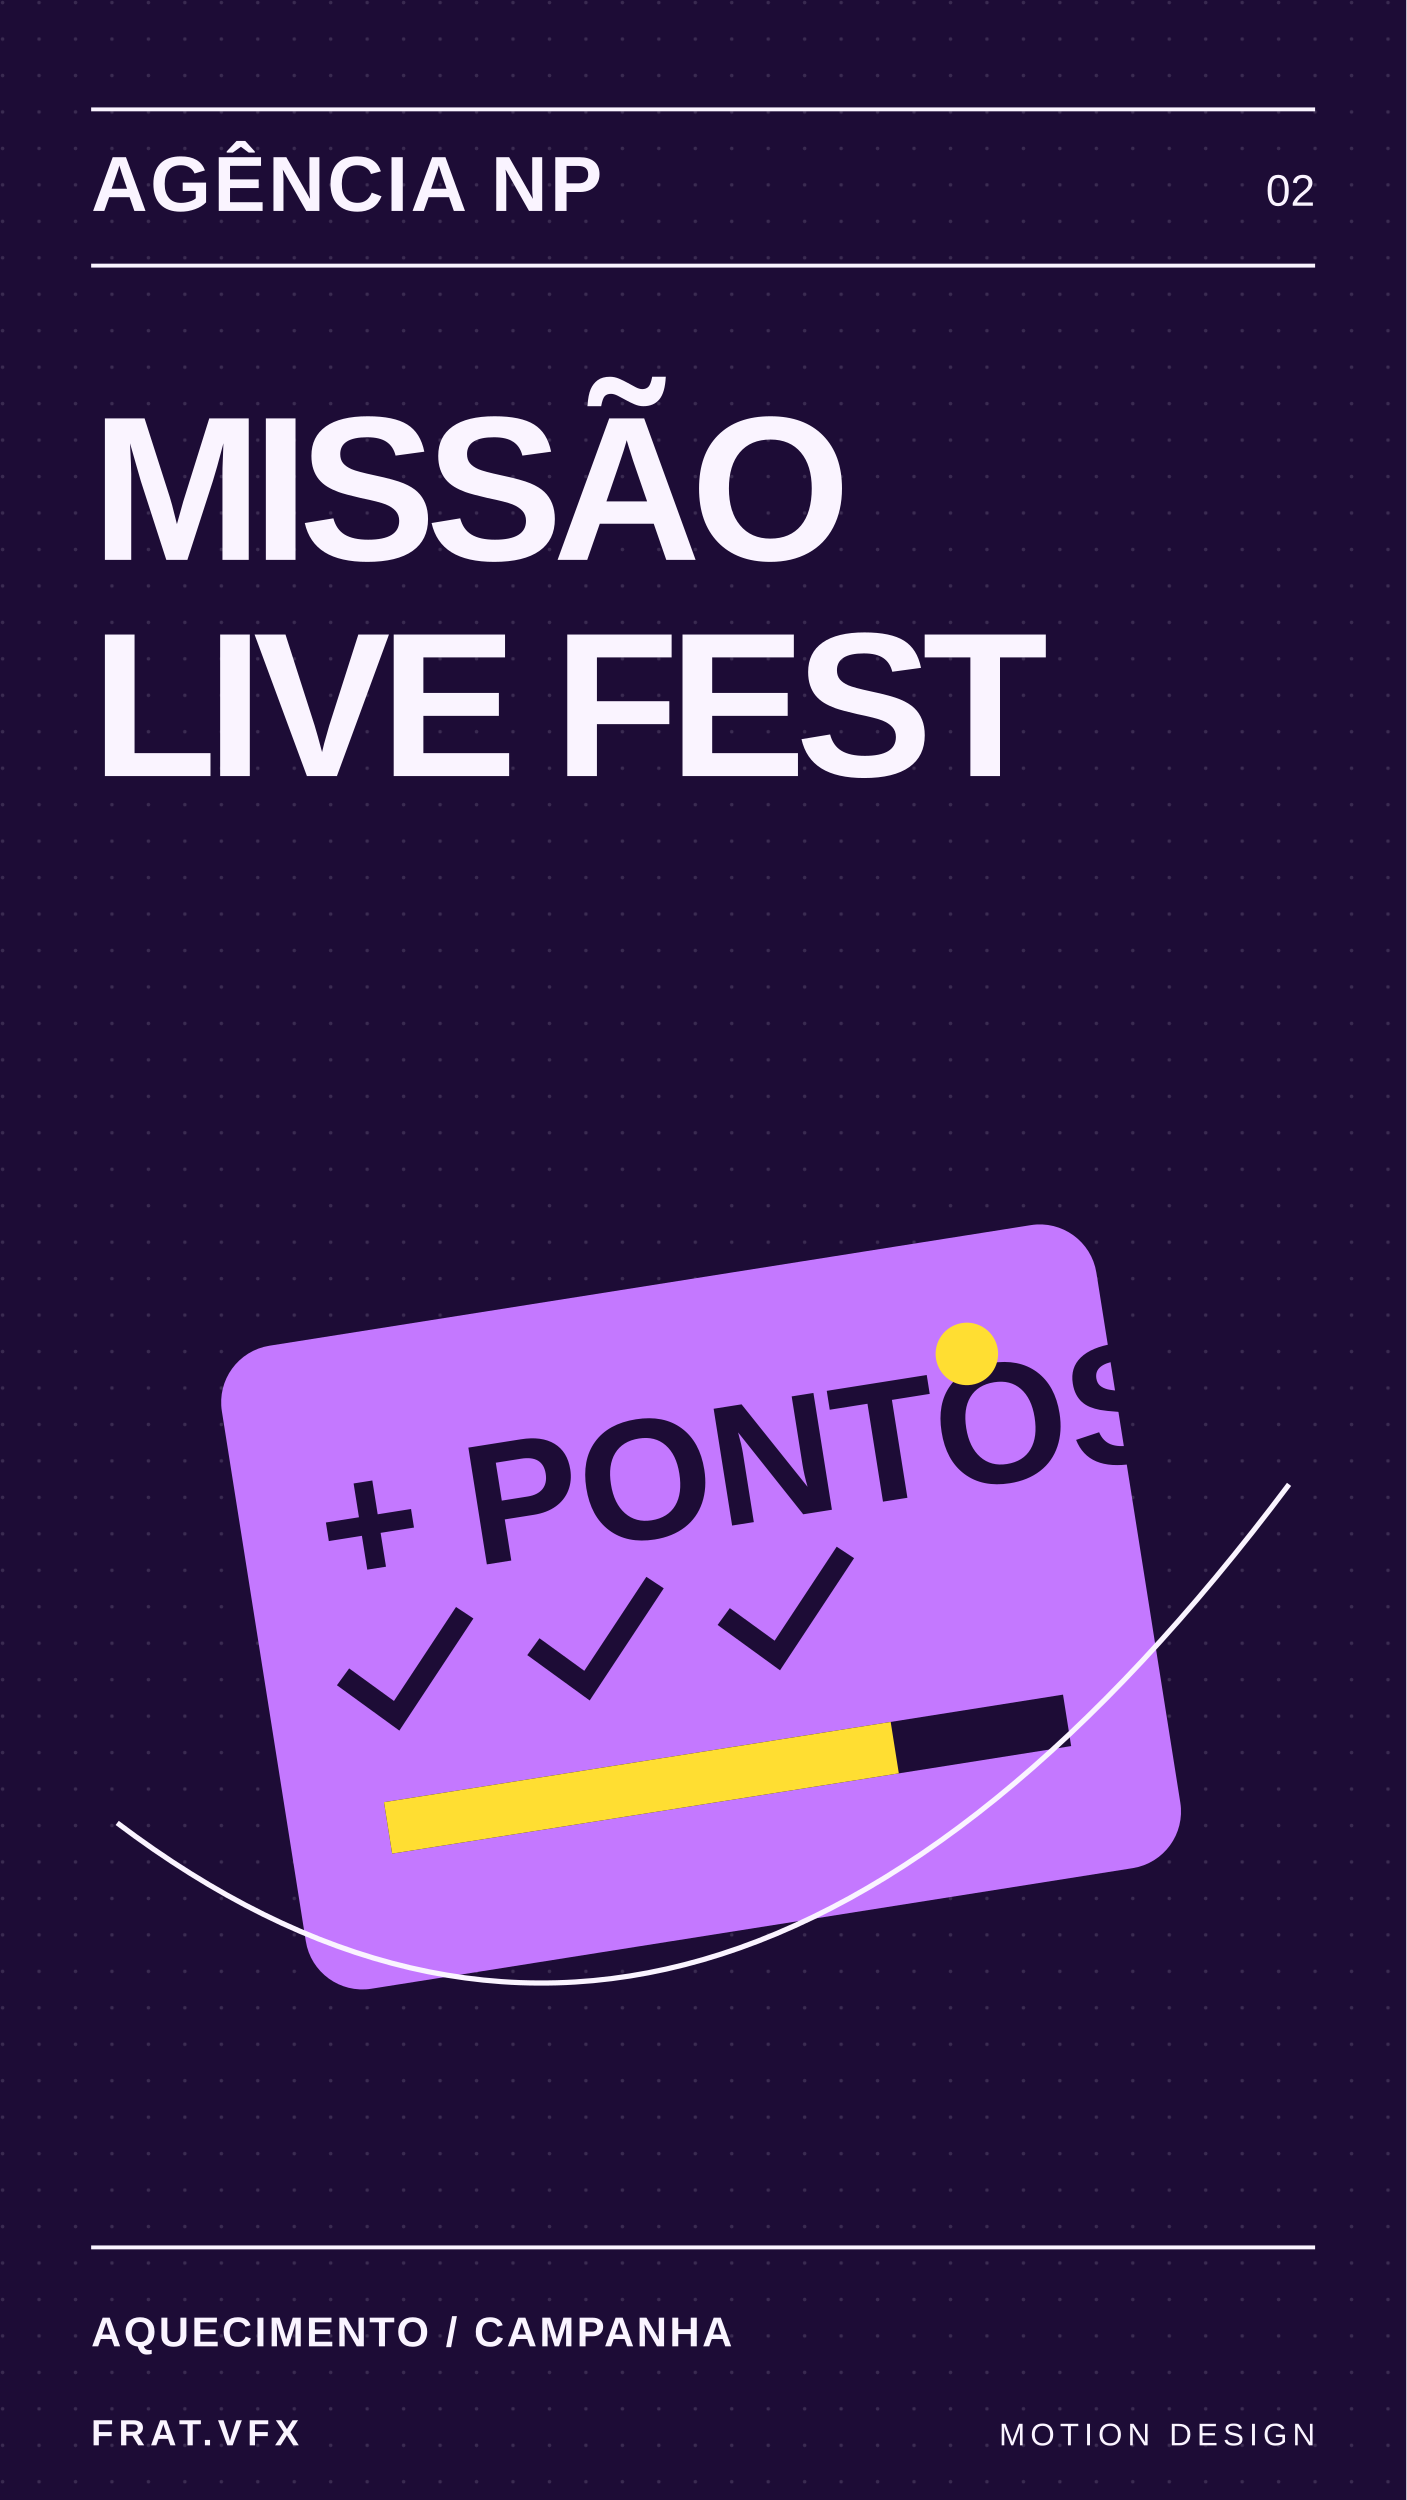
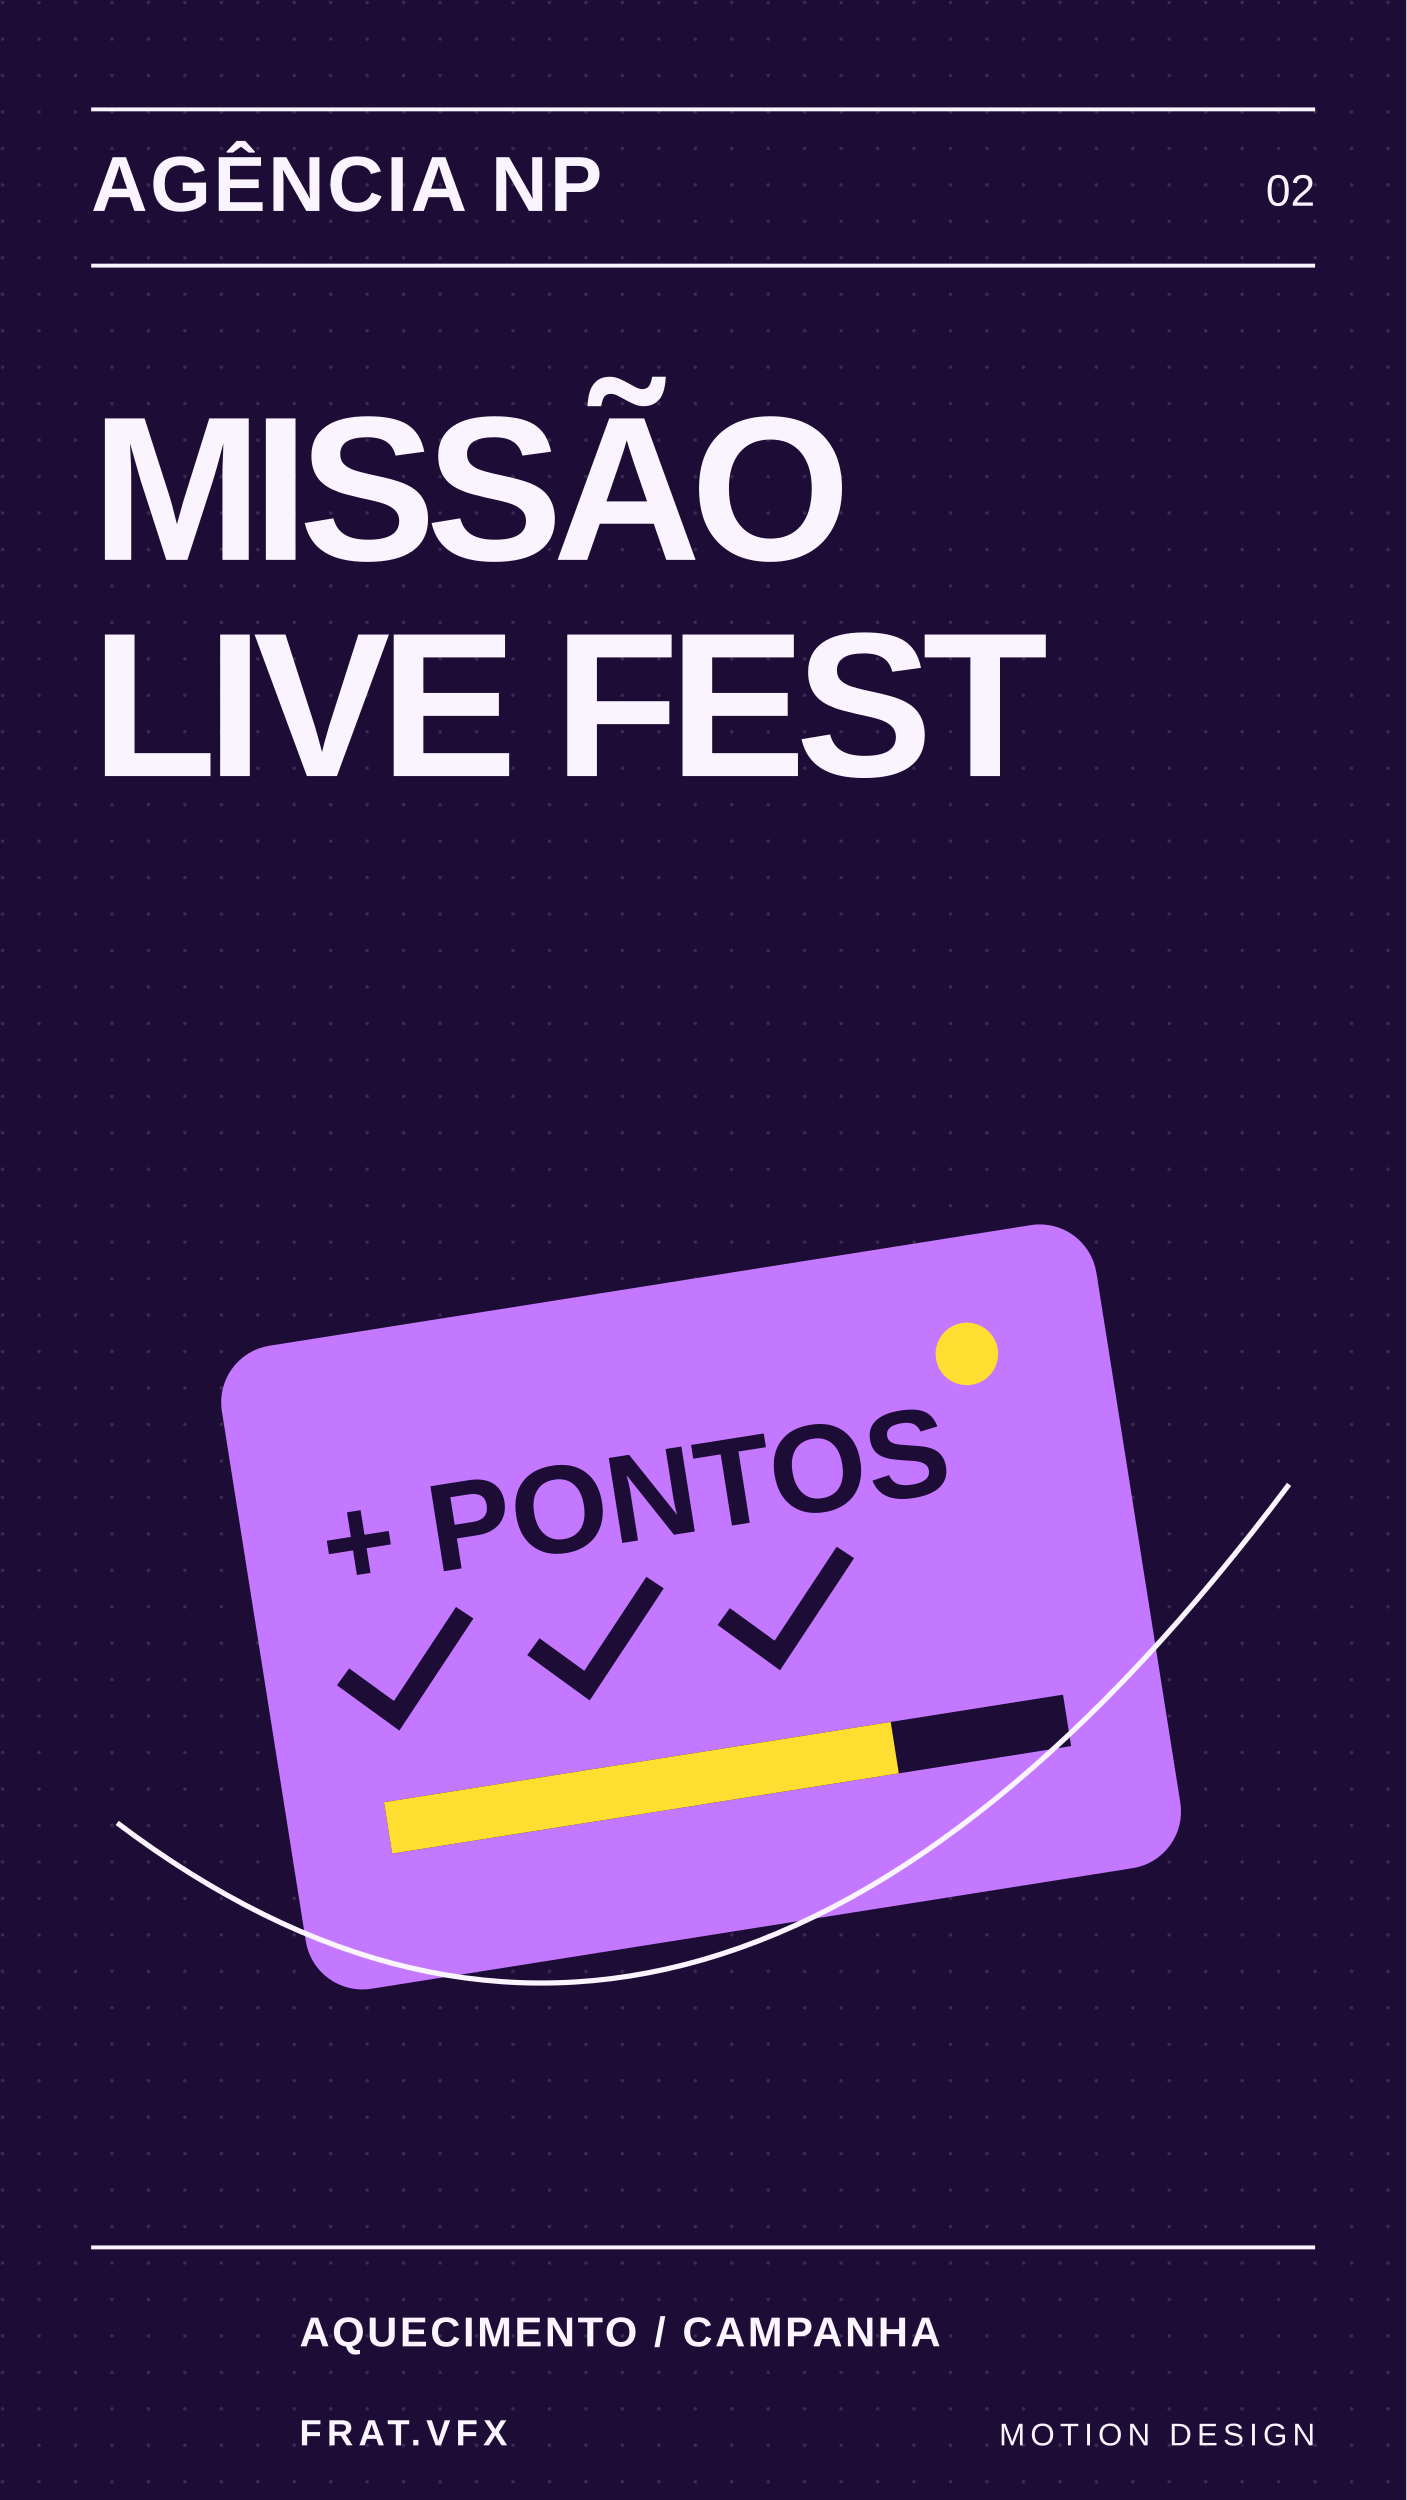
<svg xmlns="http://www.w3.org/2000/svg" width="540" height="960" viewBox="0 0 540 960" color="#faf4ff">
  <defs>
    <pattern id="dots" width="14" height="14" patternUnits="userSpaceOnUse">
      <circle cx="1" cy="1" r=".7" fill="#faf4ff" opacity=".13" />
    </pattern>
  </defs>
  <rect width="540" height="960" fill="#1d0c36" />
  <rect width="540" height="960" fill="url(#dots)" />
  <path d="M35 42H505M35 102H505" stroke="#faf4ff" stroke-width="1.5" />
  <text x="35" y="81" fill="#faf4ff" font-family="Arial,sans-serif" font-size="30" font-weight="800" letter-spacing="1">AGÊNCIA NP</text>
  <text x="505" y="79" text-anchor="end" fill="#faf4ff" font-family="Arial,sans-serif" font-size="17">02</text>
  <text fill="#faf4ff" font-family="Arial,sans-serif" font-weight="900" font-size="79" letter-spacing="-4">
    <tspan x="35" y="215">MISSÃO</tspan>
    <tspan x="35" y="298">LIVE FEST</tspan>
  </text>
  <g transform="translate(100 492) rotate(-9 170 130)">
    <rect width="340" height="250" rx="22" fill="#c478ff" />
    <path d="M38 190H302" stroke="#1d0c36" stroke-width="20" />
    <path d="M38 190H235" stroke="#ffde32" stroke-width="20" />
-     <text x="30" y="96" font-family="Arial" font-size="66" font-weight="900" fill="#1d0c36">+ PONTOS</text>
+     <text x="30" y="96" font-family="Arial" font-size="48" font-weight="900" fill="#1d0c36">+ PONTOS</text>
    <circle cx="286" cy="45" r="12" fill="#ffde32" />
    <path d="m30 130 18 18 32-35m24 17 18 18 32-35m24 17 18 18 32-35" fill="none" stroke="#1d0c36" stroke-width="8" />
  </g>
  <path d="M45 700Q270 870 495 570" fill="none" stroke="#faf4ff" stroke-width="2" />
  <path d="M35 863H505" stroke="#faf4ff" stroke-width="1.5" />
-   <text x="35" y="901" fill="#faf4ff" font-family="Arial,sans-serif" font-size="16" font-weight="700" letter-spacing="1">AQUECIMENTO / CAMPANHA</text>
-   <text x="35" y="939" fill="#faf4ff" font-family="Arial,sans-serif" font-size="14" font-weight="700" letter-spacing="2">FRAT.VFX</text>
+   <text x="115" y="901" fill="#faf4ff" font-family="Arial,sans-serif" font-size="16" font-weight="700" letter-spacing="1">AQUECIMENTO / CAMPANHA</text>
+   <text x="115" y="939" fill="#faf4ff" font-family="Arial,sans-serif" font-size="14" font-weight="700" letter-spacing="2">FRAT.VFX</text>
  <text x="505" y="939" text-anchor="end" fill="#faf4ff" font-family="Arial,sans-serif" font-size="12" letter-spacing="2">MOTION DESIGN</text>
</svg>
